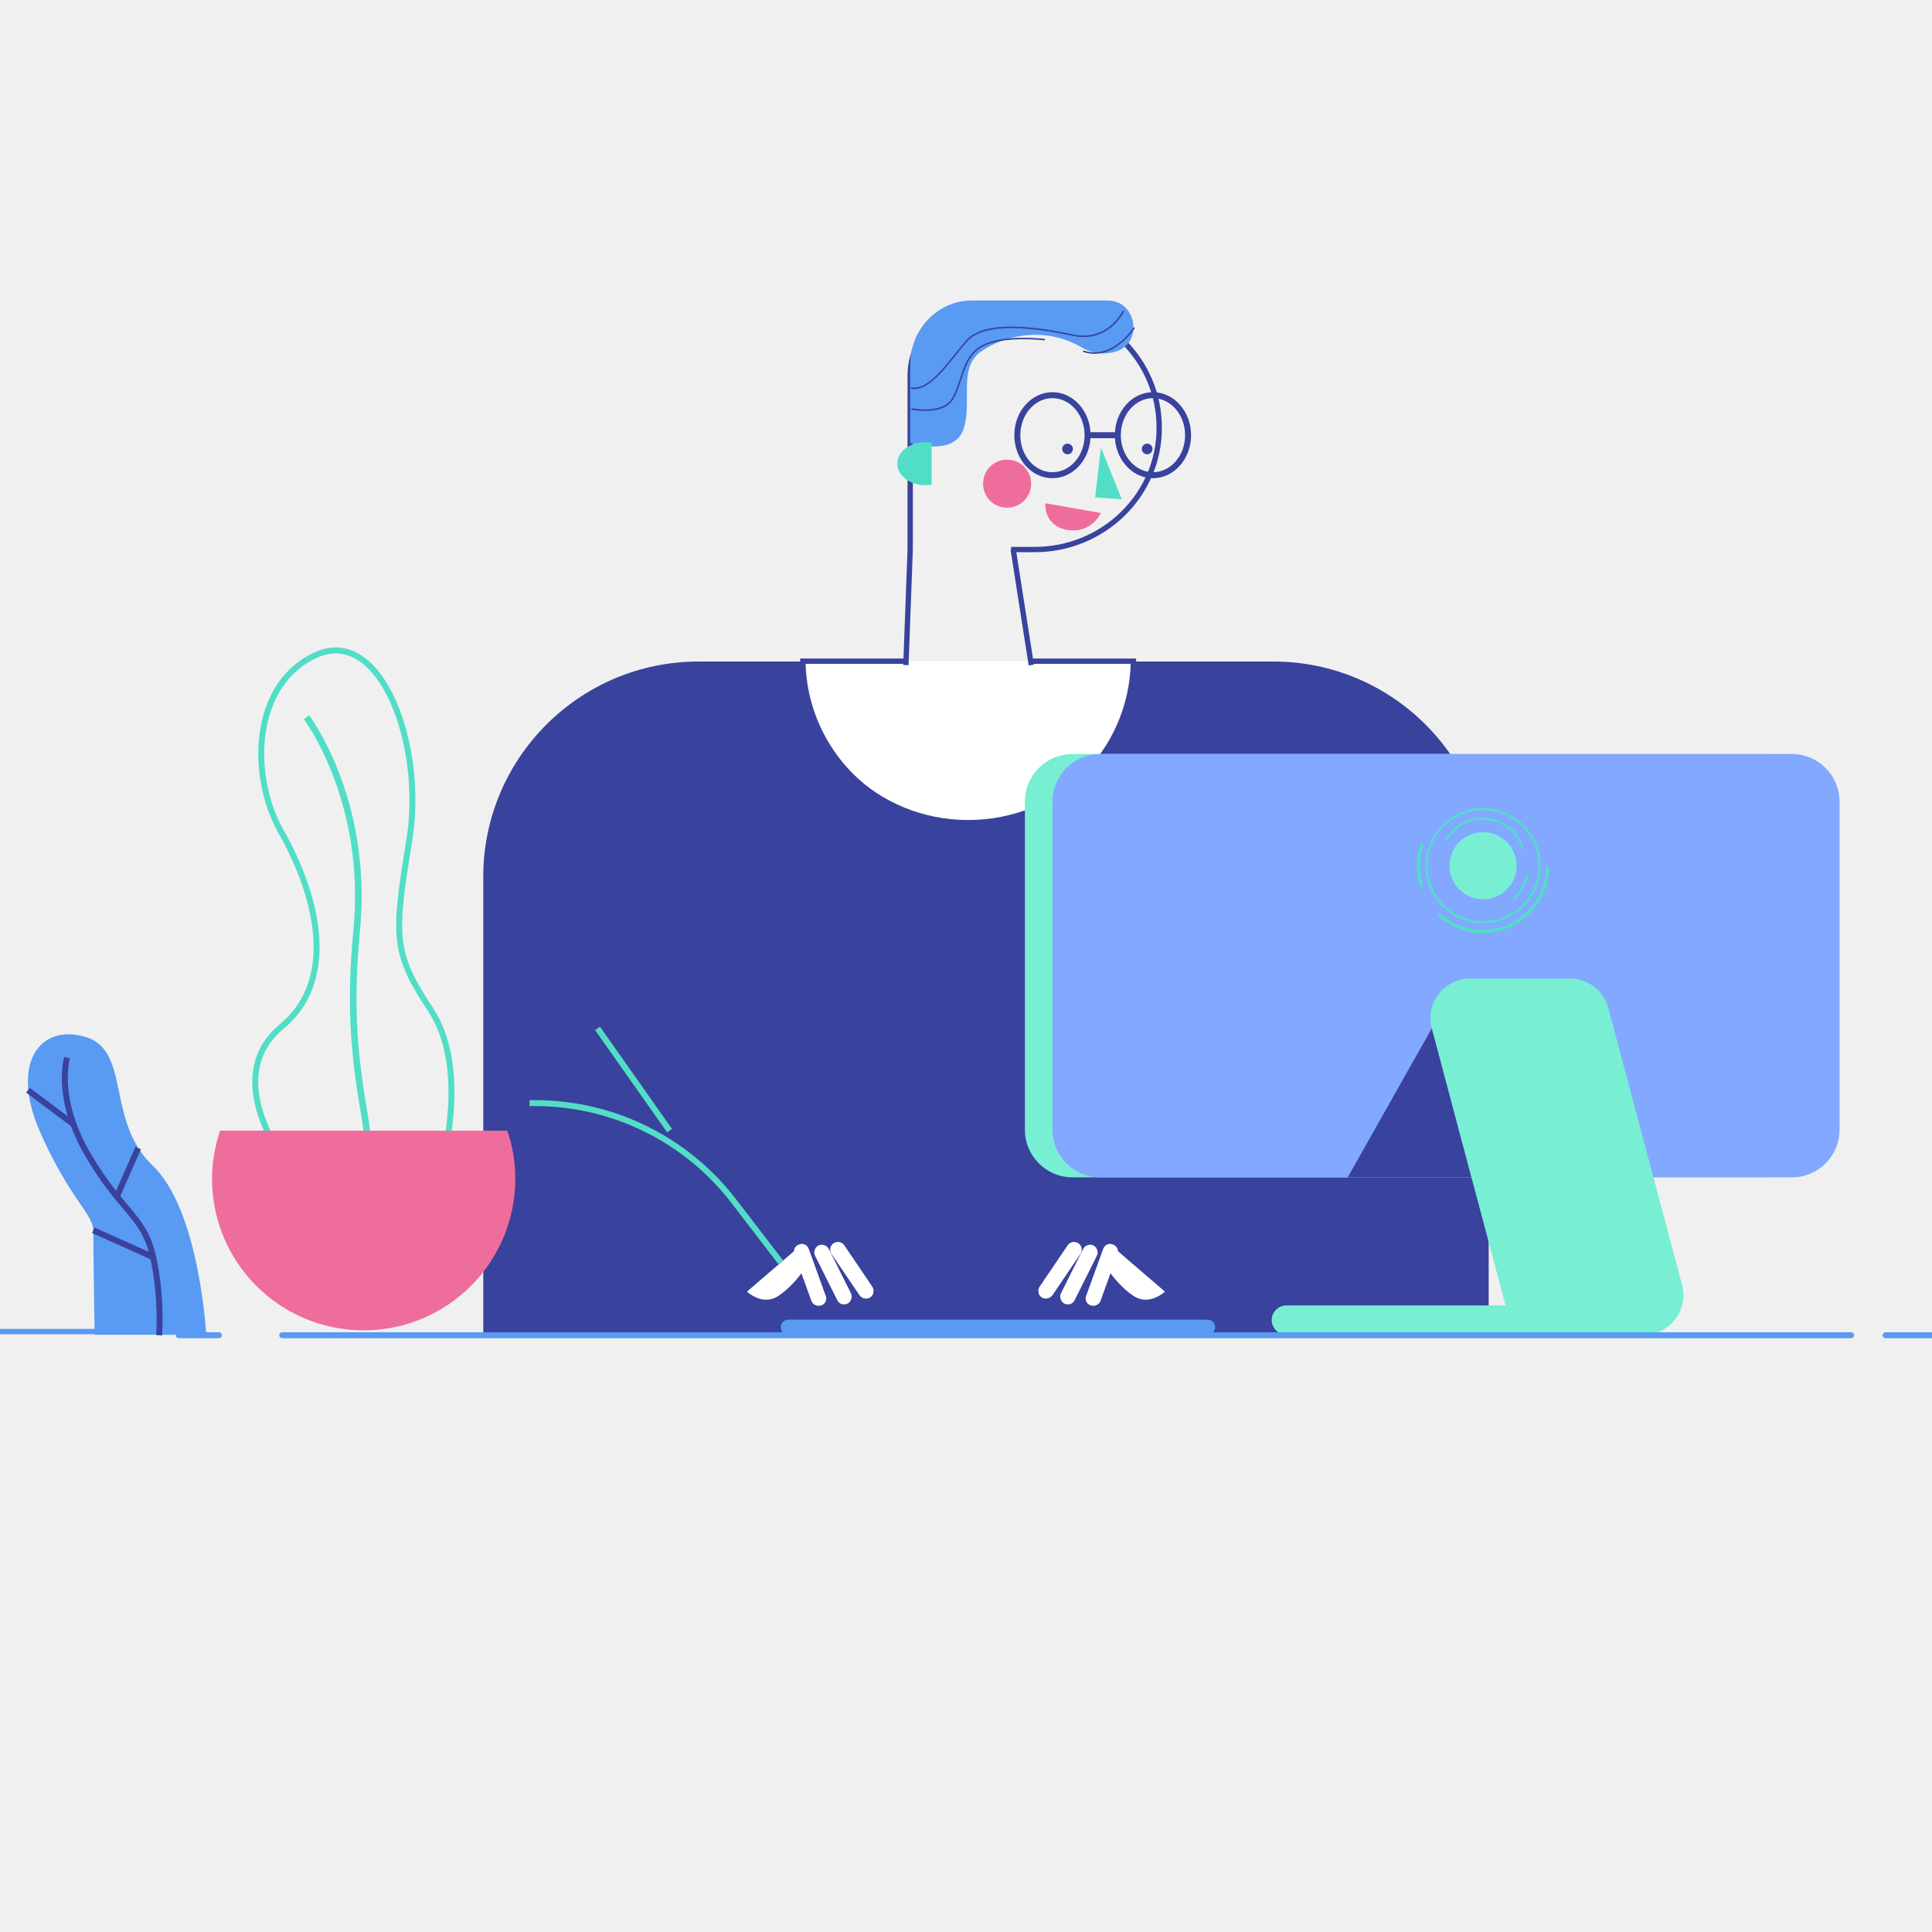
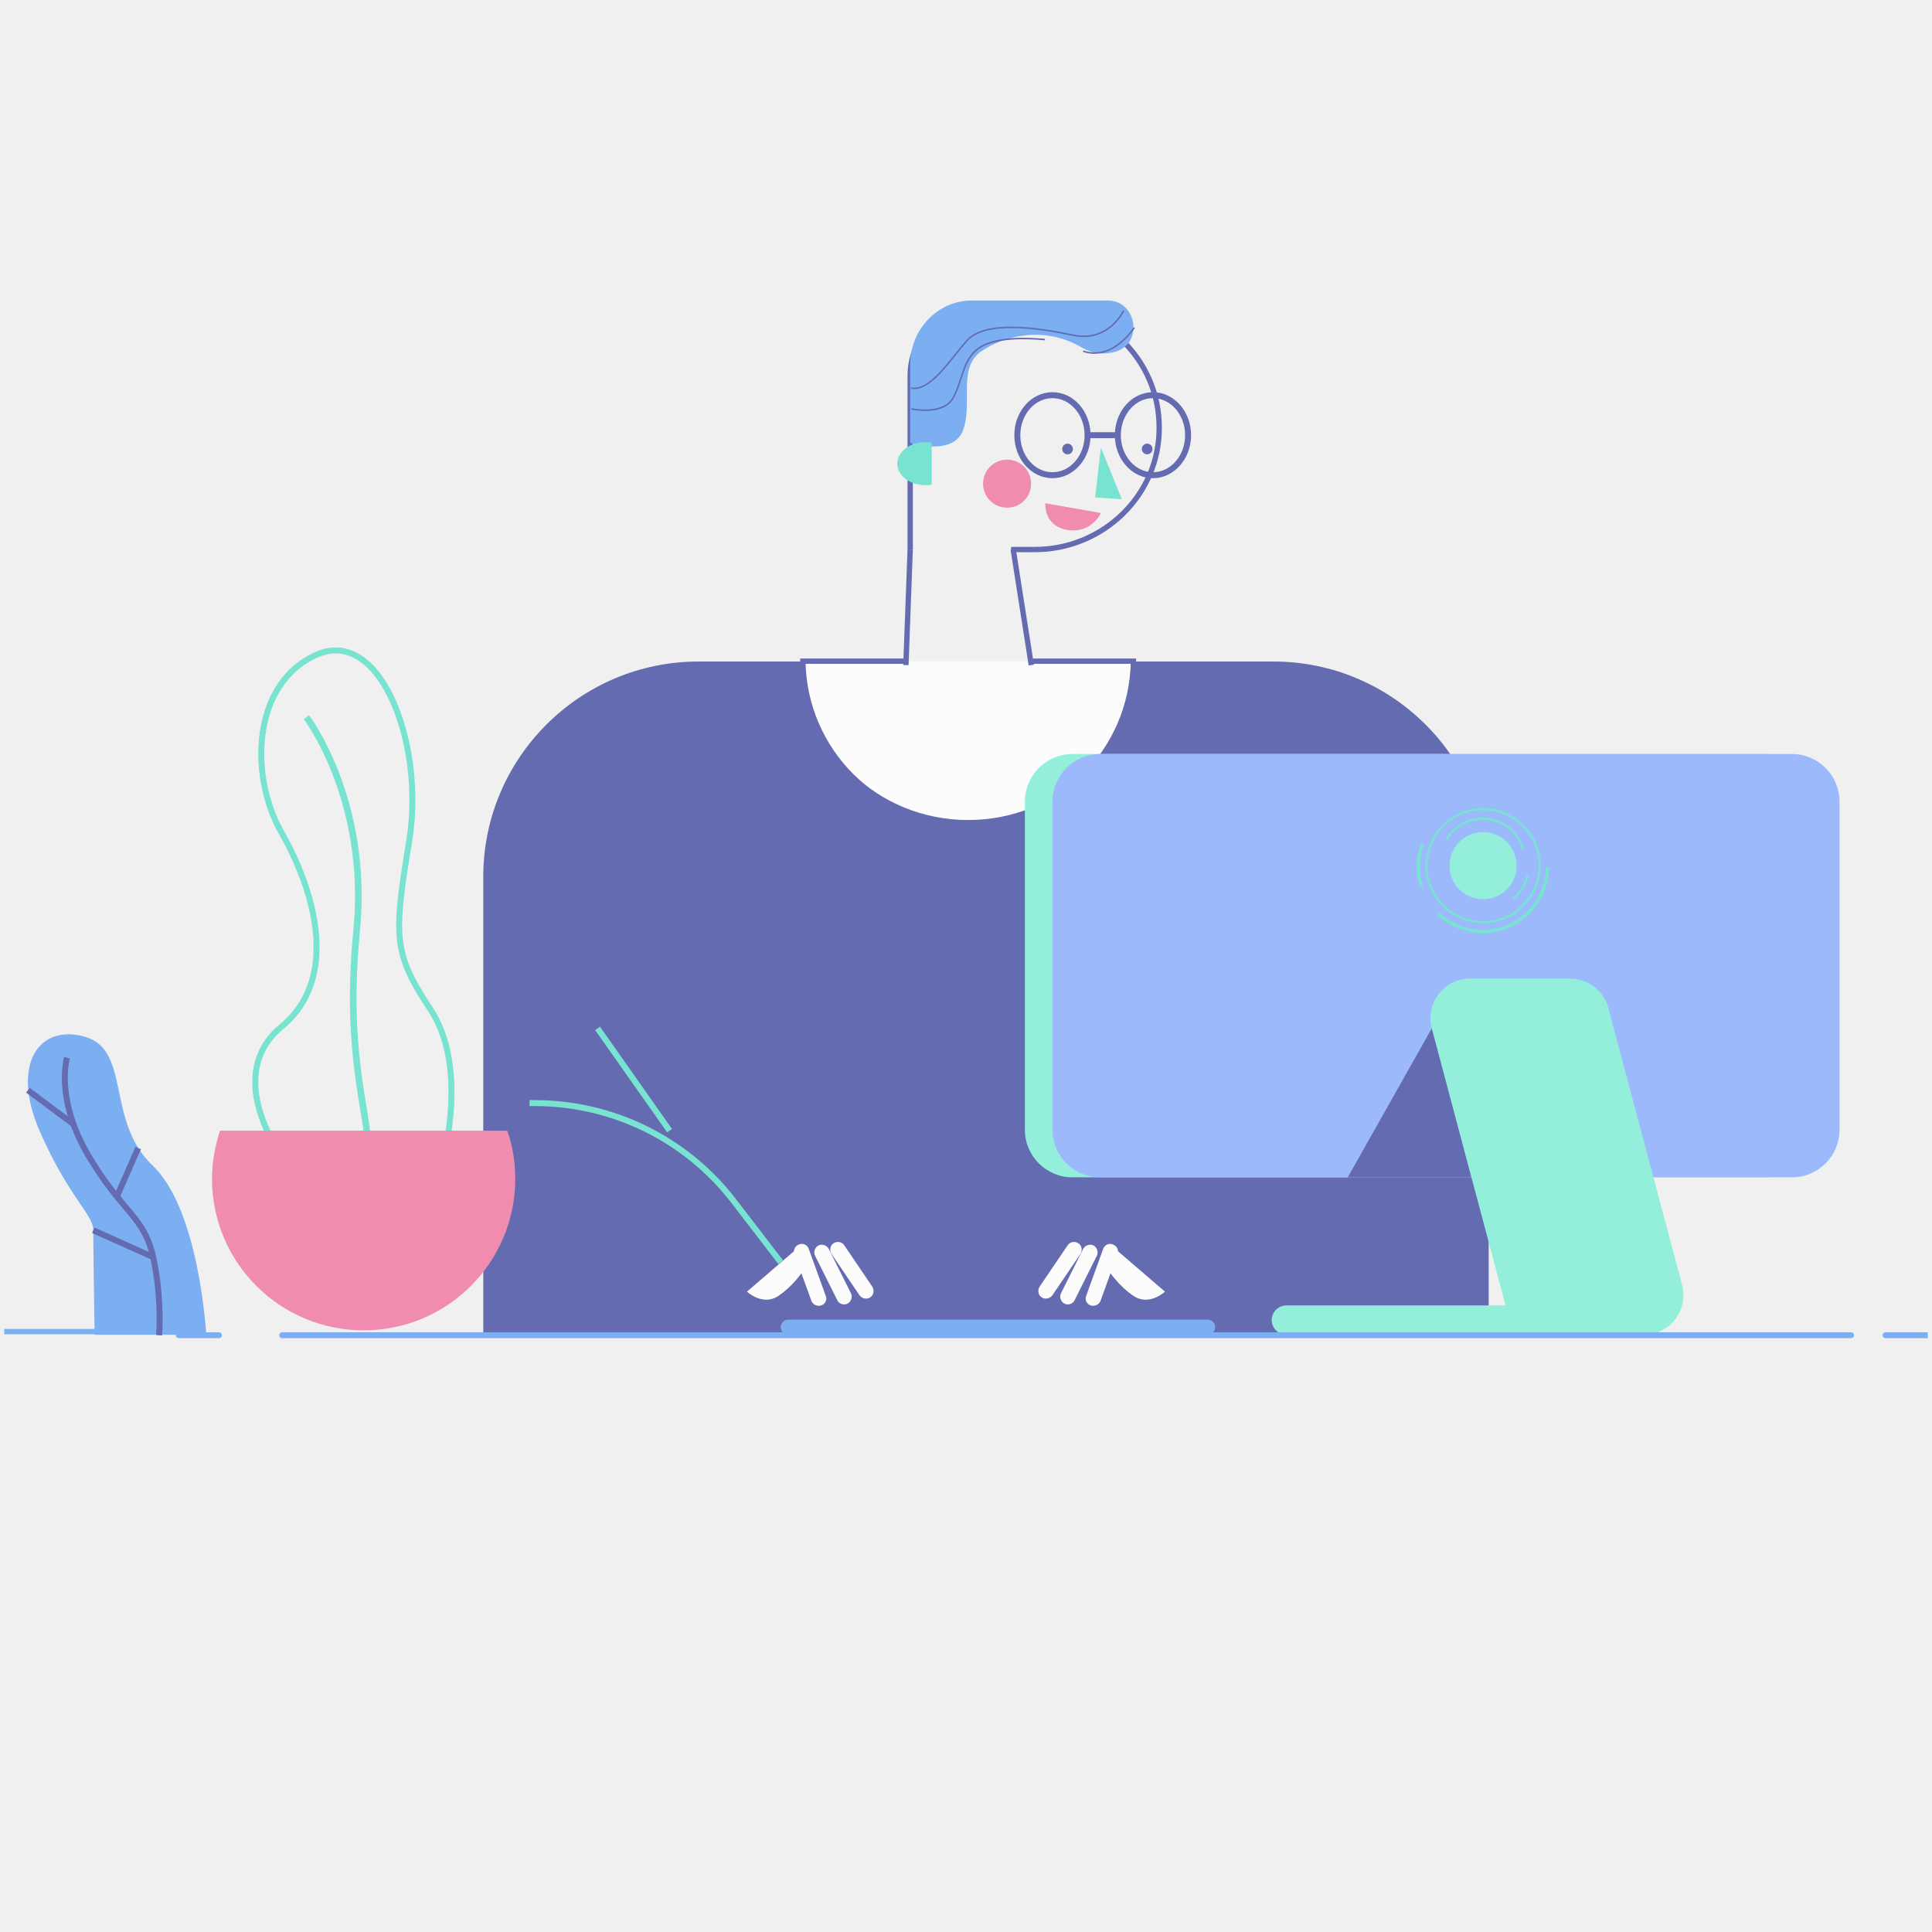
- <svg xmlns="http://www.w3.org/2000/svg" width="450" height="450" viewBox="0 0 450 450" fill="none">
-   <mask id="mask0" mask-type="alpha" maskUnits="userSpaceOnUse" x="0" y="0" width="450" height="450">
-     <rect x="0.5" y="0.5" width="449" height="449" fill="#C4C4C4" stroke="black" />
+ <svg xmlns="http://www.w3.org/2000/svg" fill="none" height="450" viewBox="0 0 450 450" width="450">
+   <mask id="a" height="450" maskUnits="userSpaceOnUse" width="450" x="0" y="0">
+     <path d="m.5.5h449v449h-449z" fill="#c4c4c4" stroke="#000" />
  </mask>
-   <g mask="url(#mask0)">
-     <path d="M71.38 167.062C71.38 167.062 85.952 186.228 83.096 216.519C81.339 234.693 82.584 246.259 84.927 259.917C87.27 273.576 84.927 292.522 84.927 292.522" stroke="#52DEC6" stroke-width="1.543" stroke-miterlimit="10" />
-     <path d="M346.743 310.895H112.562V204.214C112.562 176.56 135.038 154.084 162.692 154.084H296.613C324.267 154.084 346.743 176.56 346.743 204.214V310.895Z" fill="#39429C" />
-     <path d="M225.5 191C204.407 191 187.307 174.445 187 154H211.412H240.576H264C263.693 174.544 246.593 191 225.5 191Z" fill="white" />
-     <path d="M240.208 154.912L236 128M211 154.912L212 128" stroke="#39429C" stroke-width="1.24" />
-     <path d="M212 128V87.476C212 78.368 219.497 71 228.765 71H240.948C256.983 71 269.999 83.792 269.999 99.551C270.104 115.208 257.036 128 241 128H235.5" stroke="#39429C" stroke-width="1.24" />
-     <path d="M245.136 110.686C249.655 110.686 253.319 106.513 253.319 101.365C253.319 96.216 249.655 92.043 245.136 92.043C240.617 92.043 236.954 96.216 236.954 101.365C236.954 106.513 240.617 110.686 245.136 110.686Z" stroke="#39429C" stroke-width="1.391" stroke-miterlimit="10" />
-     <path d="M268.545 110.686C273.064 110.686 276.727 106.513 276.727 101.365C276.727 96.216 273.064 92.043 268.545 92.043C264.026 92.043 260.362 96.216 260.362 101.365C260.362 106.513 264.026 110.686 268.545 110.686Z" stroke="#39429C" stroke-width="1.391" stroke-miterlimit="10" />
-     <path d="M212 103.162C212 103.162 222.059 106.403 224.341 100.138C226.622 93.872 222.993 85.771 228.489 81.882C234.089 77.993 243.423 75.941 251.926 80.91C254.727 82.53 257.423 82.638 259.912 81.882C266.341 79.938 264.786 70 258.045 70H226.311C218.43 70 212 76.697 212 84.907V103.162Z" fill="#599AF2" />
-     <path d="M256.427 119.493L243.48 117.214C243.48 117.214 242.962 122.393 248.555 123.428C254.252 124.36 256.427 119.493 256.427 119.493Z" fill="#EF6D9C" />
-     <path d="M253.32 101.366H260.259" stroke="#39429C" stroke-width="1.391" stroke-miterlimit="10" />
-     <path d="M248.658 105.82C249.345 105.82 249.901 105.263 249.901 104.577C249.901 103.89 249.345 103.334 248.658 103.334C247.972 103.334 247.416 103.89 247.416 104.577C247.416 105.263 247.972 105.82 248.658 105.82Z" fill="#39429C" />
-     <path d="M267.198 105.82C267.885 105.82 268.441 105.263 268.441 104.577C268.441 103.89 267.885 103.334 267.198 103.334C266.512 103.334 265.956 103.89 265.956 104.577C265.956 105.263 266.512 105.82 267.198 105.82Z" fill="#39429C" />
-     <path d="M240.576 154H264C263.693 175.1 246.593 192 225.5 192C204.407 192 187.307 174.997 187 154H211.412" stroke="#39429C" stroke-width="1.24" />
-     <path d="M240.165 112.656C240.165 115.763 237.679 118.248 234.572 118.248C231.465 118.248 228.979 115.763 228.979 112.656C228.979 109.548 231.465 107.062 234.572 107.062C237.679 107.063 240.165 109.548 240.165 112.656Z" fill="#EF6D9C" />
-     <path d="M410.959 274.228H249.798C243.687 274.228 238.716 269.257 238.716 263.146V186.708C238.716 180.598 243.687 175.626 249.798 175.626H410.959C417.07 175.626 422.042 180.598 422.042 186.708V263.146C422.042 269.257 417.07 274.228 410.959 274.228Z" fill="#78EED3" />
-     <path d="M417.381 274.228H256.22C250.109 274.228 245.137 269.257 245.137 263.146V186.708C245.137 180.598 250.109 175.626 256.22 175.626H417.381C423.492 175.626 428.463 180.598 428.463 186.708V263.146C428.463 269.257 423.492 274.228 417.381 274.228Z" fill="#82A8FF" />
-     <path d="M382.891 310.896H359.587C355.444 310.896 351.715 308.1 350.679 304.061L333.486 239.534C331.932 233.63 336.386 227.934 342.393 227.934H365.698C369.841 227.934 373.569 230.73 374.605 234.769L391.798 299.296C393.352 305.2 388.898 310.896 382.891 310.896Z" fill="#78EED3" />
-     <path d="M377.816 310.894H299.617C297.753 310.894 296.199 309.341 296.199 307.477C296.199 305.612 297.753 304.059 299.617 304.059H377.816C379.68 304.059 381.234 305.612 381.234 307.477C381.337 309.444 379.784 310.894 377.816 310.894Z" fill="#78EED3" />
-     <path d="M333.486 239.532L342.704 274.23H313.91L333.486 239.532Z" fill="#39429C" />
-     <path d="M281.284 310.895H183.614C182.682 310.895 181.853 310.17 181.853 309.134C181.853 308.202 182.578 307.373 183.614 307.373H281.284C282.216 307.373 283.045 308.098 283.045 309.134C282.941 310.17 282.216 310.895 281.284 310.895Z" fill="#599AF2" />
-     <path d="M242.651 302.195C241.822 301.677 241.615 300.538 242.133 299.709L248.658 290.077C249.176 289.248 250.315 289.041 251.144 289.559C251.972 290.077 252.18 291.216 251.662 292.044L245.137 301.677C244.515 302.505 243.376 302.713 242.651 302.195Z" fill="white" />
-     <path d="M247.933 303.645C247.105 303.231 246.69 302.091 247.105 301.263L252.283 290.905C252.698 290.077 253.837 289.662 254.666 290.077C255.494 290.491 255.908 291.63 255.494 292.459L250.315 302.816C249.901 303.748 248.762 304.059 247.933 303.645Z" fill="white" />
-     <path d="M254.044 304.06C253.112 303.749 252.594 302.713 253.009 301.781L256.944 290.906C257.255 289.974 258.291 289.456 259.223 289.87C260.155 290.181 260.673 291.216 260.259 292.149L256.323 303.024C256.012 303.852 254.977 304.37 254.044 304.06Z" fill="white" />
-     <path d="M260.259 291.319L271.341 300.848C271.341 300.848 267.716 304.266 264.091 301.884C260.466 299.502 258.188 295.877 258.188 295.877L260.259 291.319Z" fill="white" />
-     <path d="M202.672 302.195C203.501 301.677 203.708 300.538 203.19 299.709L196.665 290.077C196.147 289.248 195.007 289.041 194.179 289.559C193.35 290.077 193.143 291.216 193.661 292.044L200.186 301.677C200.808 302.505 201.843 302.713 202.672 302.195Z" fill="white" />
-     <path d="M197.389 303.645C198.218 303.231 198.632 302.091 198.218 301.263L193.039 290.905C192.625 290.077 191.485 289.662 190.657 290.077C189.828 290.491 189.414 291.63 189.828 292.459L195.007 302.816C195.421 303.748 196.56 304.059 197.389 303.645Z" fill="white" />
-     <path d="M191.279 304.06C192.211 303.749 192.729 302.713 192.314 301.781L188.379 290.906C188.068 289.974 187.032 289.456 186.1 289.87C185.168 290.181 184.65 291.216 185.064 292.149L189 303.024C189.311 303.852 190.347 304.37 191.279 304.06Z" fill="white" />
-     <path d="M185.064 291.319L173.982 300.848C173.982 300.848 177.607 304.266 181.232 301.884C184.857 299.502 187.136 295.877 187.136 295.877L185.064 291.319Z" fill="white" />
-     <path d="M181.853 294.013L170.874 279.72C159.792 265.323 142.702 256.934 124.577 256.934H123.334" stroke="#52DEC6" stroke-width="1.391" stroke-miterlimit="10" />
-     <path d="M155.959 263.354L139.18 239.532" stroke="#52DEC6" stroke-width="1.391" stroke-miterlimit="10" />
-     <path d="M261.708 72.365C261.708 72.365 258.29 79.823 249.901 78.062C241.615 76.301 229.393 74.54 225.147 79.408C220.9 84.276 216.654 91.216 212.2 90.387" stroke="#39429C" stroke-width="0.348" stroke-miterlimit="10" />
-     <path d="M212.304 95.255C212.304 95.255 219.657 96.808 221.936 92.769C224.318 88.73 224.111 83.033 228.876 80.547C233.64 78.061 242.133 78.994 243.376 79.097" stroke="#39429C" stroke-width="0.348" stroke-miterlimit="10" />
-     <path d="M264.194 76.302C264.194 76.302 259.223 84.173 252.283 81.791" stroke="#39429C" stroke-width="0.348" stroke-miterlimit="10" />
-     <path d="M217 103.114C216.556 103 215.963 103 215.519 103C211.815 103 209 105.273 209 108C209 110.841 211.963 113 215.519 113C215.963 113 216.556 113 217 112.886V103.114Z" fill="#52DEC6" />
-     <path d="M65.571 269.18C65.571 269.18 51.798 250.598 65.571 239.134C79.344 227.763 73.151 207.24 65.571 193.928C57.992 180.615 58.731 159.167 73.706 152.511C88.68 145.855 98.941 173.404 95.336 195.684C91.731 217.964 91.454 221.847 100.235 235.067C109.017 248.287 103.378 269.18 103.378 269.18" stroke="#52DEC6" stroke-width="1.391" stroke-miterlimit="10" />
-     <path d="M51.246 263.354C50.107 266.876 49.382 270.605 49.382 274.54C49.382 294.116 65.229 309.859 84.701 309.859C104.276 309.859 120.02 294.012 120.02 274.54C120.02 270.605 119.398 266.876 118.155 263.354H51.246Z" fill="#EF6D9C" />
-     <path d="M48.035 310.897C48.035 310.897 46.482 281.793 35.503 271.435C24.628 261.078 30.531 244.61 19.863 241.502C9.195 238.395 2.463 247.717 9.195 263.356C16.031 278.996 21.727 282.828 21.727 286.557C21.727 290.389 22.038 310.897 22.038 310.897" fill="#599AF2" />
-     <path d="M15.617 246.37C15.617 246.37 12.717 255.795 20.588 269.156C28.46 282.517 33.639 283.242 35.71 292.978C37.782 302.611 37.056 311 37.056 311" stroke="#39429C" stroke-width="1.391" stroke-miterlimit="10" />
-     <path d="M35.814 292.875L21.728 286.557" stroke="#39429C" stroke-width="1.391" stroke-miterlimit="10" />
-     <path d="M27.216 278.685L32.188 267.396" stroke="#39429C" stroke-width="1.391" stroke-miterlimit="10" />
-     <path d="M17.17 261.906L6.502 253.931" stroke="#39429C" stroke-width="1.391" stroke-miterlimit="10" />
-     <path d="M256.426 104.266L261.294 116.28L255.08 115.866L256.426 104.266Z" fill="#52DEC6" />
-     <path d="M331.119 206.574C330.626 205.093 330.379 203.447 330.379 201.802C330.379 199.991 330.708 198.263 331.284 196.617" stroke="#52DEC6" stroke-width="0.781" stroke-miterlimit="10" />
-     <path d="M360.414 201.886C360.414 210.197 353.667 216.945 345.355 216.945C341.323 216.945 337.702 215.382 334.986 212.831" stroke="#52DEC6" stroke-width="0.781" stroke-miterlimit="10" />
-     <path d="M355.807 203.858C355.56 204.846 355.231 205.833 354.655 206.739C354.078 207.726 353.338 208.631 352.433 209.372" stroke="#52DEC6" stroke-width="0.509" stroke-miterlimit="10" />
-     <path d="M336.88 195.549C339.595 190.859 345.603 189.295 350.293 192.011C352.515 193.327 354.079 195.385 354.737 197.771" stroke="#52DEC6" stroke-width="0.509" stroke-miterlimit="10" />
-     <path d="M345.438 214.805C352.71 214.805 358.605 208.91 358.605 201.638C358.605 194.367 352.71 188.472 345.438 188.472C338.166 188.472 332.271 194.367 332.271 201.638C332.271 208.91 338.166 214.805 345.438 214.805Z" stroke="#52DEC6" stroke-width="0.509" stroke-miterlimit="10" />
-     <path d="M345.438 209.455C349.755 209.455 353.255 205.955 353.255 201.637C353.255 197.319 349.755 193.819 345.438 193.819C341.12 193.819 337.62 197.319 337.62 201.637C337.62 205.955 341.12 209.455 345.438 209.455Z" fill="#78EED3" />
-     <path d="M-60 310.144L25.014 310.144" stroke="#599AF2" stroke-width="1.24" stroke-linecap="round" />
-     <path d="M41.627 311L50.997 311" stroke="#599AF2" stroke-width="1.376" stroke-linecap="round" />
-     <path d="M65.721 311L431.152 311" stroke="#599AF2" stroke-width="1.376" stroke-linecap="round" />
-     <path d="M439.184 311H467.294" stroke="#599AF2" stroke-width="1.376" stroke-linecap="round" />
+   <g mask="url(#a)">
+     <path d="m71.38 167.062s14.572 19.166 11.716 49.457c-1.758 18.174-.513 29.74 1.831 43.398 2.343 13.659 0 32.605 0 32.605" stroke="#52dec6" stroke-miterlimit="10" stroke-width="1.543" />
+     <path d="m346.743 310.895h-234.181v-106.681c0-27.654 22.476-50.13 50.13-50.13h133.921c27.654 0 50.13 22.476 50.13 50.13z" fill="#39429c" />
+     <path d="m225.5 191c-21.093 0-38.193-16.555-38.5-37h24.412 29.164 23.424c-.307 20.544-17.407 37-38.5 37z" fill="#fff" />
+     <path d="m240.208 154.912-4.208-26.912m-25 26.912 1-26.912" stroke="#39429c" stroke-width="1.24" />
+     <path d="m212 128v-40.524c0-9.108 7.497-16.476 16.765-16.476h12.183c16.035 0 29.051 12.792 29.051 28.551.105 15.657-12.963 28.449-28.999 28.449h-5.5" stroke="#39429c" stroke-width="1.24" />
+     <path d="m245.136 110.686c4.519 0 8.183-4.173 8.183-9.321 0-5.149-3.664-9.322-8.183-9.322s-8.182 4.173-8.182 9.322c0 5.148 3.663 9.321 8.182 9.321z" stroke="#39429c" stroke-miterlimit="10" stroke-width="1.391" />
+     <path d="m268.545 110.686c4.519 0 8.182-4.173 8.182-9.321 0-5.149-3.663-9.322-8.182-9.322s-8.183 4.173-8.183 9.322c0 5.148 3.664 9.321 8.183 9.321z" stroke="#39429c" stroke-miterlimit="10" stroke-width="1.391" />
+     <path d="m212 103.162s10.059 3.241 12.341-3.024c2.281-6.266-1.348-14.367 4.148-18.256 5.6-3.889 14.934-5.941 23.437-.972 2.801 1.62 5.497 1.728 7.986.972 6.429-1.944 4.874-11.882-1.867-11.882h-31.734c-7.881 0-14.311 6.697-14.311 14.907z" fill="#599af2" />
+     <path d="m256.427 119.493-12.947-2.279s-.518 5.179 5.075 6.214c5.697.932 7.872-3.935 7.872-3.935z" fill="#ef6d9c" />
+     <path d="m253.32 101.366h6.939" stroke="#39429c" stroke-miterlimit="10" stroke-width="1.391" />
+     <path d="m248.658 105.82c.687 0 1.243-.557 1.243-1.243 0-.687-.556-1.243-1.243-1.243-.686 0-1.242.556-1.242 1.243 0 .686.556 1.243 1.242 1.243z" fill="#39429c" />
+     <path d="m267.198 105.82c.687 0 1.243-.557 1.243-1.243 0-.687-.556-1.243-1.243-1.243-.686 0-1.242.556-1.242 1.243 0 .686.556 1.243 1.242 1.243z" fill="#39429c" />
+     <path d="m240.576 154h23.424c-.307 21.1-17.407 38-38.5 38s-38.193-17.003-38.5-38h24.412" stroke="#39429c" stroke-width="1.24" />
+     <path d="m240.165 112.656c0 3.107-2.486 5.592-5.593 5.592s-5.593-2.485-5.593-5.592c0-3.108 2.486-5.594 5.593-5.594 3.107.001 5.593 2.486 5.593 5.594z" fill="#ef6d9c" />
+     <path d="m410.959 274.228h-161.161c-6.111 0-11.082-4.971-11.082-11.082v-76.438c0-6.11 4.971-11.082 11.082-11.082h161.161c6.111 0 11.083 4.972 11.083 11.082v76.438c0 6.111-4.972 11.082-11.083 11.082z" fill="#78eed3" />
+     <path d="m417.381 274.228h-161.161c-6.111 0-11.083-4.971-11.083-11.082v-76.438c0-6.11 4.972-11.082 11.083-11.082h161.161c6.111 0 11.082 4.972 11.082 11.082v76.438c0 6.111-4.971 11.082-11.082 11.082z" fill="#82a8ff" />
+     <path d="m382.891 310.896h-23.304c-4.143 0-7.872-2.796-8.908-6.835l-17.193-64.527c-1.554-5.904 2.9-11.6 8.907-11.6h23.305c4.143 0 7.871 2.796 8.907 6.835l17.193 64.527c1.554 5.904-2.9 11.6-8.907 11.6z" fill="#78eed3" />
+     <path d="m377.816 310.894h-78.199c-1.864 0-3.418-1.553-3.418-3.417 0-1.865 1.554-3.418 3.418-3.418h78.199c1.864 0 3.418 1.553 3.418 3.418.103 1.967-1.45 3.417-3.418 3.417z" fill="#78eed3" />
+     <path d="m333.486 239.532 9.218 34.698h-28.794z" fill="#39429c" />
+     <path d="m281.284 310.895h-97.67c-.932 0-1.761-.725-1.761-1.761 0-.932.725-1.761 1.761-1.761h97.67c.932 0 1.761.725 1.761 1.761-.104 1.036-.829 1.761-1.761 1.761z" fill="#599af2" />
+     <g fill="#fff">
+       <path d="m242.651 302.195c-.829-.518-1.036-1.657-.518-2.486l6.525-9.632c.518-.829 1.657-1.036 2.486-.518.828.518 1.036 1.657.518 2.485l-6.525 9.633c-.622.828-1.761 1.036-2.486.518z" />
+       <path d="m247.933 303.645c-.828-.414-1.243-1.554-.828-2.382l5.178-10.358c.415-.828 1.554-1.243 2.383-.828.828.414 1.242 1.553.828 2.382l-5.179 10.357c-.414.932-1.553 1.243-2.382.829z" />
+       <path d="m254.044 304.06c-.932-.311-1.45-1.347-1.035-2.279l3.935-10.875c.311-.932 1.347-1.45 2.279-1.036.932.311 1.45 1.346 1.036 2.279l-3.936 10.875c-.311.828-1.346 1.346-2.279 1.036z" />
+       <path d="m260.259 291.319 11.082 9.529s-3.625 3.418-7.25 1.036-5.903-6.007-5.903-6.007z" />
+       <path d="m202.672 302.195c.829-.518 1.036-1.657.518-2.486l-6.525-9.632c-.518-.829-1.658-1.036-2.486-.518-.829.518-1.036 1.657-.518 2.485l6.525 9.633c.622.828 1.657 1.036 2.486.518z" />
+       <path d="m197.389 303.645c.829-.414 1.243-1.554.829-2.382l-5.179-10.358c-.414-.828-1.554-1.243-2.382-.828-.829.414-1.243 1.553-.829 2.382l5.179 10.357c.414.932 1.553 1.243 2.382.829z" />
+       <path d="m191.279 304.06c.932-.311 1.45-1.347 1.035-2.279l-3.935-10.875c-.311-.932-1.347-1.45-2.279-1.036-.932.311-1.45 1.346-1.036 2.279l3.936 10.875c.311.828 1.347 1.346 2.279 1.036z" />
+       <path d="m185.064 291.319-11.082 9.529s3.625 3.418 7.25 1.036 5.904-6.007 5.904-6.007z" />
+     </g>
+     <path d="m181.853 294.013-10.979-14.293c-11.082-14.397-28.172-22.786-46.297-22.786h-1.243" stroke="#52dec6" stroke-miterlimit="10" stroke-width="1.391" />
+     <path d="m155.959 263.354-16.779-23.822" stroke="#52dec6" stroke-miterlimit="10" stroke-width="1.391" />
+     <path d="m261.708 72.365s-3.418 7.457-11.807 5.697c-8.286-1.761-20.508-3.522-24.754 1.347-4.247 4.868-8.493 11.807-12.947 10.979" stroke="#39429c" stroke-miterlimit="10" stroke-width=".348" />
+     <path d="m212.304 95.255s7.353 1.554 9.632-2.486c2.382-4.039 2.175-9.736 6.94-12.222 4.764-2.486 13.257-1.554 14.5-1.45" stroke="#39429c" stroke-miterlimit="10" stroke-width=".348" />
+     <path d="m264.194 76.302s-4.971 7.872-11.911 5.489" stroke="#39429c" stroke-miterlimit="10" stroke-width=".348" />
+     <path d="m217 103.114c-.444-.114-1.037-.114-1.481-.114-3.704 0-6.519 2.273-6.519 5 0 2.841 2.963 5 6.519 5 .444 0 1.037 0 1.481-.114z" fill="#52dec6" />
+     <path d="m65.571 269.18s-13.773-18.582 0-30.046c13.773-11.371 7.58-31.894 0-45.206-7.58-13.313-6.84-34.761 8.134-41.417 14.975-6.656 25.235 20.893 21.63 43.173-3.605 22.28-3.882 26.163 4.899 39.383 8.782 13.22 3.143 34.113 3.143 34.113" stroke="#52dec6" stroke-miterlimit="10" stroke-width="1.391" />
+     <path d="m51.246 263.354c-1.139 3.522-1.864 7.251-1.864 11.186 0 19.576 15.847 35.319 35.319 35.319 19.575 0 35.319-15.847 35.319-35.319 0-3.935-.622-7.664-1.865-11.186z" fill="#ef6d9c" />
+     <path d="m48.035 310.897s-1.554-29.104-12.533-39.462c-10.875-10.357-4.971-26.825-15.64-29.933-10.668-3.107-17.4 6.215-10.668 21.854 6.836 15.64 12.532 19.472 12.532 23.201 0 3.832.311 24.34.311 24.34" fill="#599af2" />
+     <path d="m15.617 246.37s-2.9 9.425 4.971 22.786c7.872 13.361 13.05 14.086 15.122 23.822 2.071 9.633 1.346 18.022 1.346 18.022" stroke="#39429c" stroke-miterlimit="10" stroke-width="1.391" />
+     <path d="m35.814 292.875-14.086-6.318" stroke="#39429c" stroke-miterlimit="10" stroke-width="1.391" />
+     <path d="m27.216 278.685 4.972-11.289" stroke="#39429c" stroke-miterlimit="10" stroke-width="1.391" />
+     <path d="m17.17 261.906-10.668-7.975" stroke="#39429c" stroke-miterlimit="10" stroke-width="1.391" />
+     <path d="m256.426 104.266 4.868 12.014-6.214-.414z" fill="#52dec6" />
+     <path d="m331.119 206.574c-.493-1.481-.74-3.127-.74-4.772 0-1.811.329-3.539.905-5.185" stroke="#52dec6" stroke-miterlimit="10" stroke-width=".781" />
+     <path d="m360.414 201.886c0 8.311-6.747 15.059-15.059 15.059-4.032 0-7.653-1.563-10.369-4.114" stroke="#52dec6" stroke-miterlimit="10" stroke-width=".781" />
+     <path d="m355.807 203.858c-.247.988-.576 1.975-1.152 2.881-.577.987-1.317 1.892-2.222 2.633" stroke="#52dec6" stroke-miterlimit="10" stroke-width=".509" />
+     <path d="m336.88 195.549c2.715-4.69 8.723-6.254 13.413-3.538 2.222 1.316 3.786 3.374 4.444 5.76" stroke="#52dec6" stroke-miterlimit="10" stroke-width=".509" />
+     <path d="m345.438 214.805c7.272 0 13.167-5.895 13.167-13.167 0-7.271-5.895-13.166-13.167-13.166s-13.167 5.895-13.167 13.166c0 7.272 5.895 13.167 13.167 13.167z" stroke="#52dec6" stroke-miterlimit="10" stroke-width=".509" />
+     <path d="m345.438 209.455c4.317 0 7.817-3.5 7.817-7.818s-3.5-7.818-7.817-7.818c-4.318 0-7.818 3.5-7.818 7.818s3.5 7.818 7.818 7.818z" fill="#78eed3" />
+     <path d="m-60 310.144h85.013" stroke="#599af2" stroke-linecap="round" stroke-width="1.24" />
+     <path d="m41.627 311h9.37" stroke="#599af2" stroke-linecap="round" stroke-width="1.376" />
+     <path d="m65.721 311h365.431" stroke="#599af2" stroke-linecap="round" stroke-width="1.376" />
+     <path d="m439.184 311h28.11" stroke="#599af2" stroke-linecap="round" stroke-width="1.376" />
  </g>
</svg>
